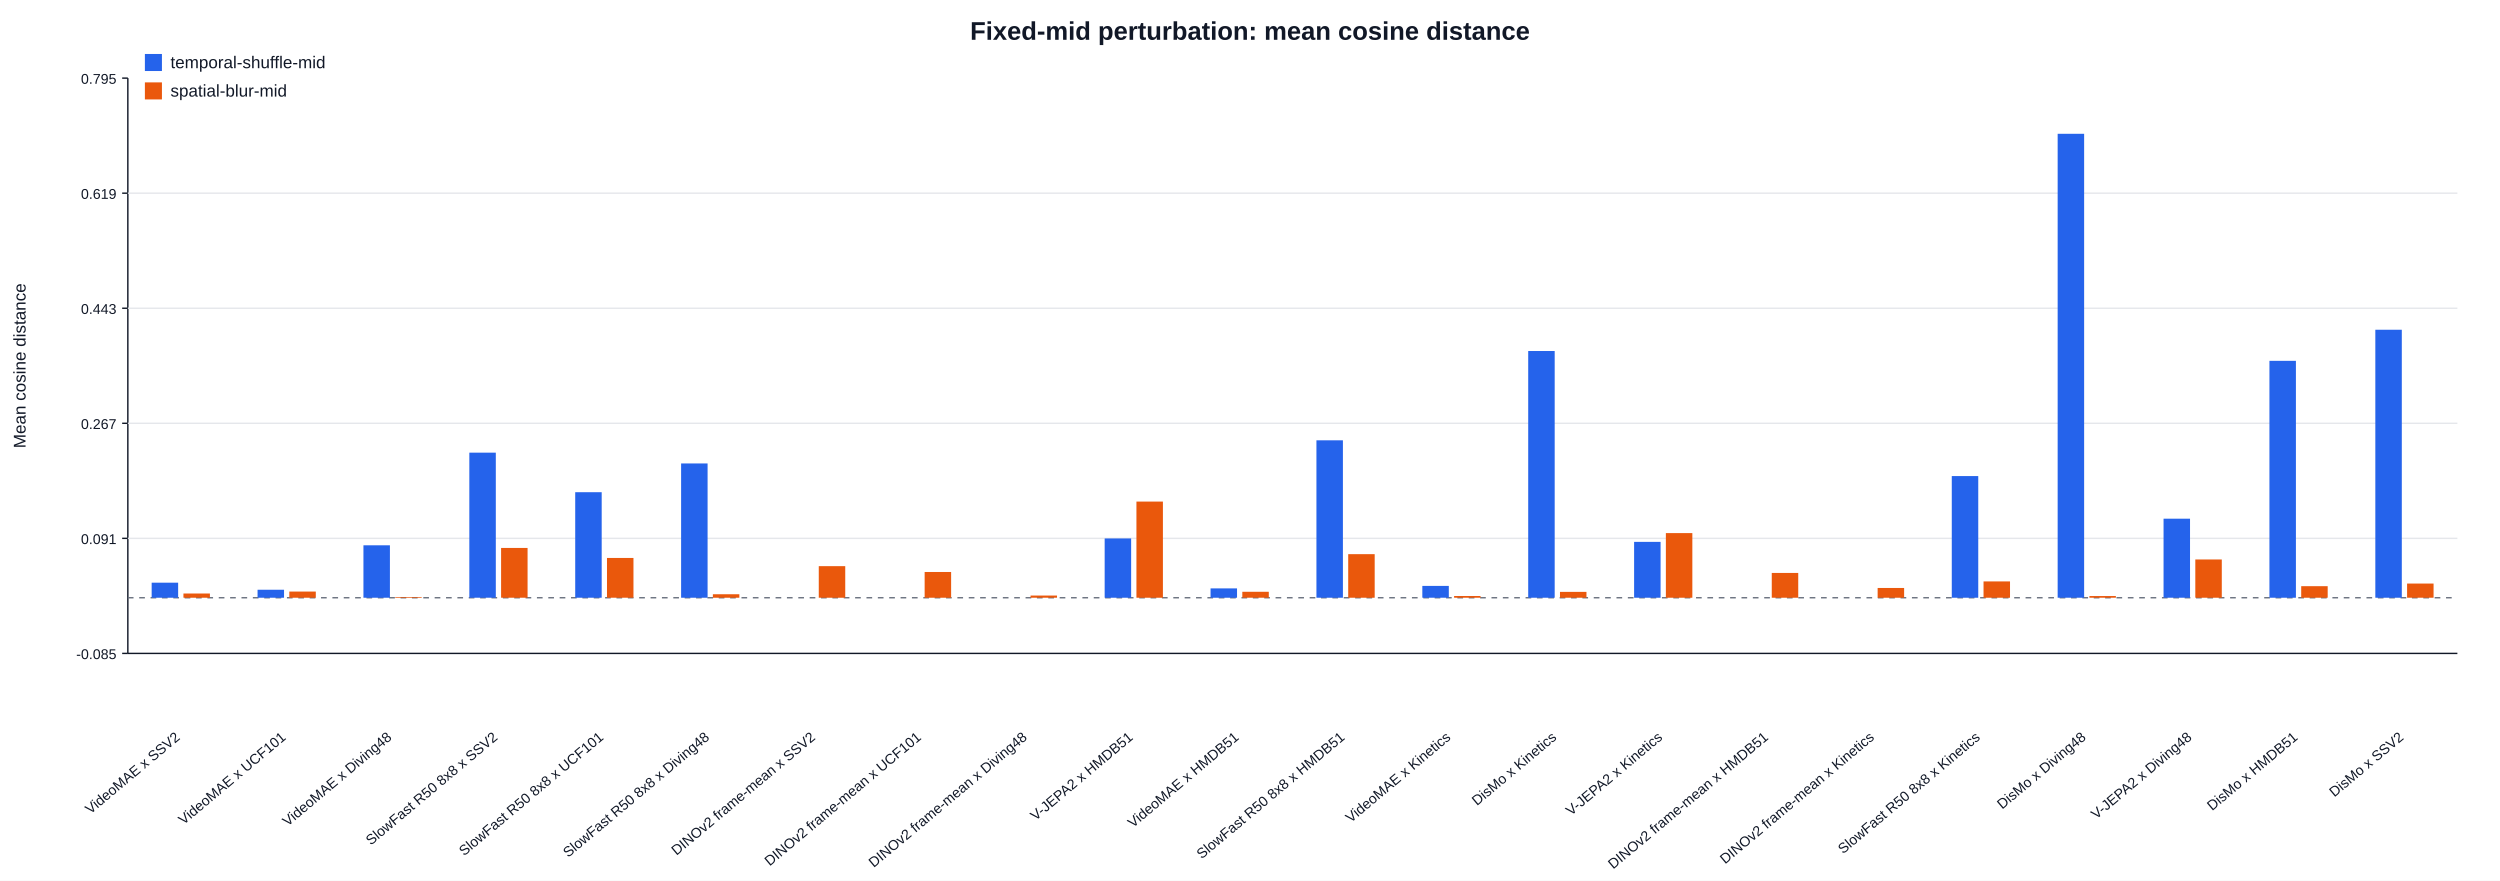
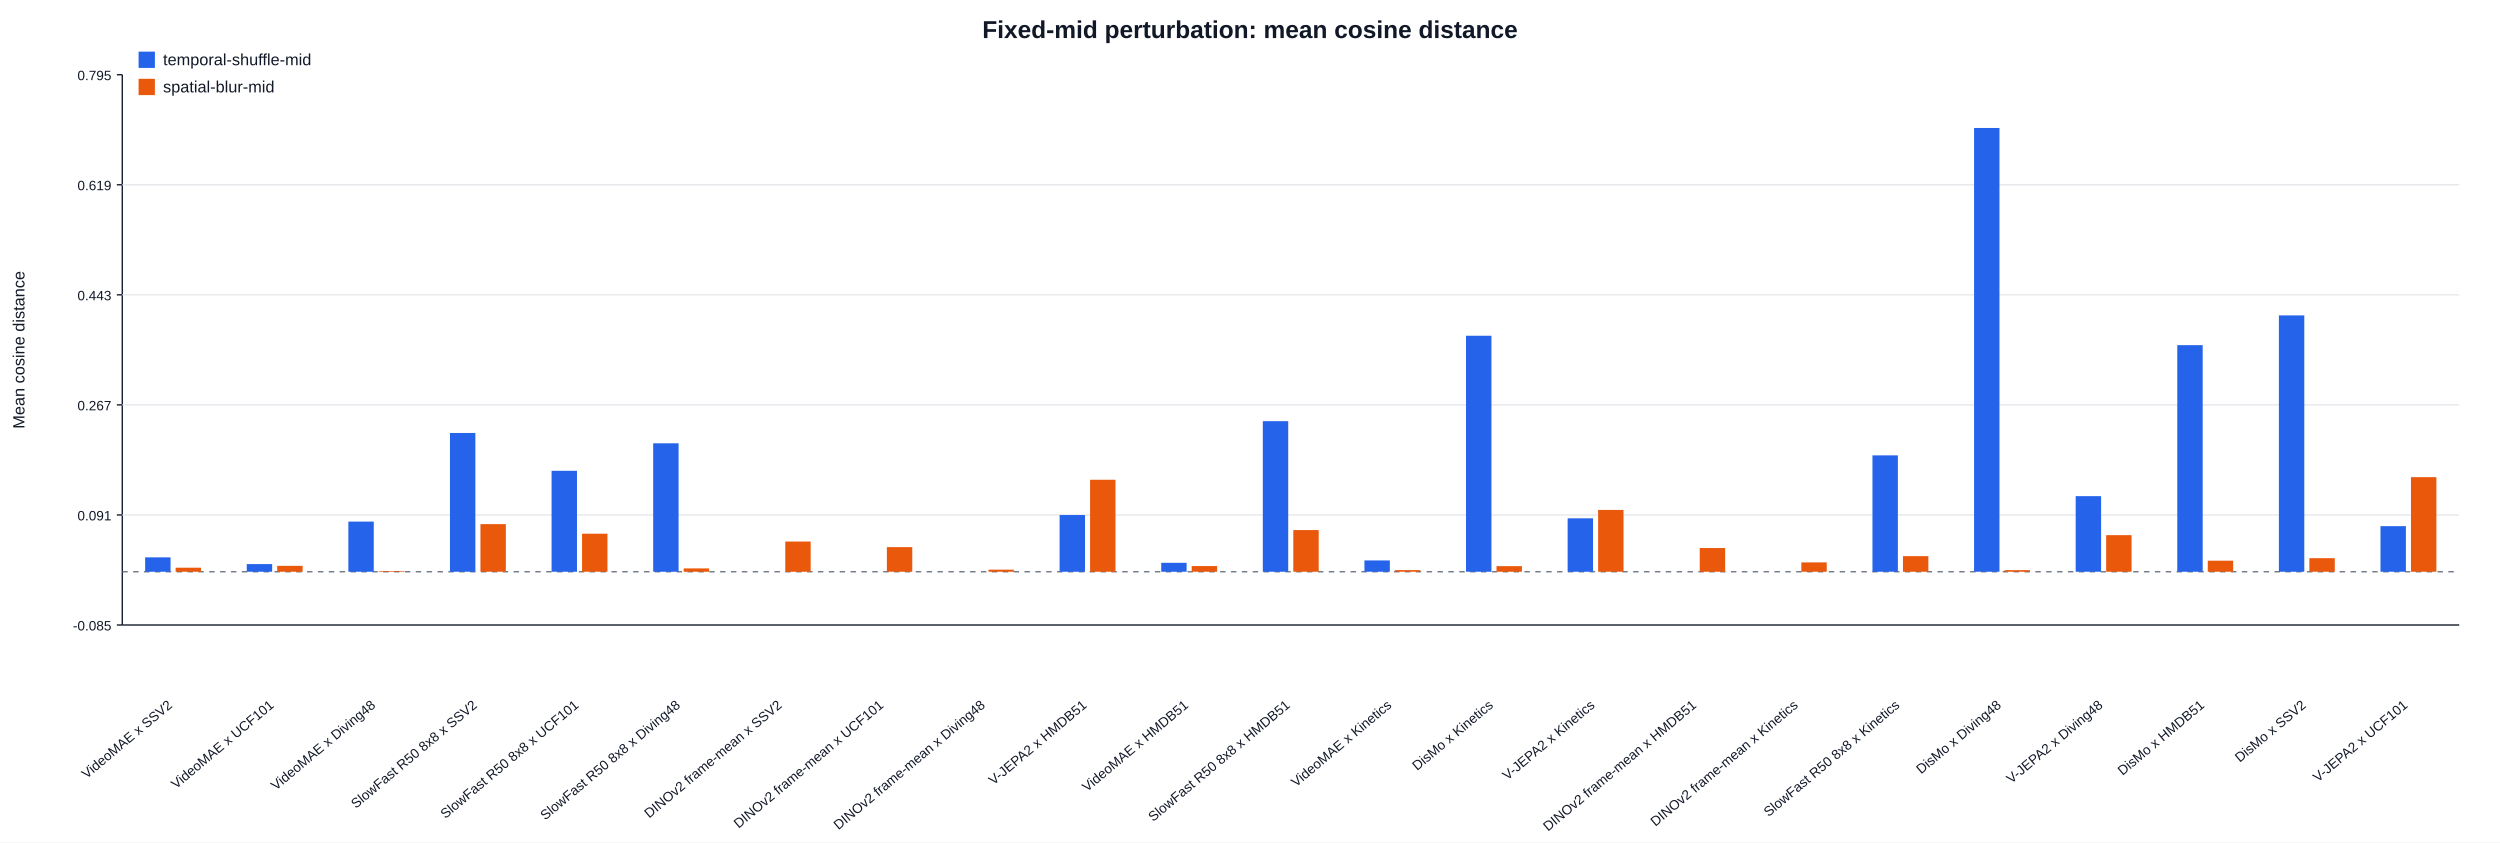
- <svg xmlns="http://www.w3.org/2000/svg" width="1760" height="620" viewBox="0 0 1760 620">
+ <svg xmlns="http://www.w3.org/2000/svg" width="1840" height="620" viewBox="0 0 1840 620">
  <rect width="100%" height="100%" fill="#ffffff" />
  <style>text { font-family: Arial, Helvetica, sans-serif; fill: #111827; }</style>
-   <text x="880.00" y="28.00" font-size="18" font-weight="700" text-anchor="middle">Fixed-mid perturbation: mean cosine distance</text>
+   <text x="920.00" y="28.00" font-size="18" font-weight="700" text-anchor="middle">Fixed-mid perturbation: mean cosine distance</text>
  <text x="18.00" y="257.50" font-size="12" font-weight="400" text-anchor="middle" transform="rotate(-90 18.00 257.50)">Mean cosine distance</text>
-   <line x1="90" y1="460" x2="1730" y2="460" stroke="#111827" stroke-width="1" />
+   <line x1="90" y1="460" x2="1810" y2="460" stroke="#111827" stroke-width="1" />
  <line x1="90" y1="55" x2="90" y2="460" stroke="#111827" stroke-width="1" />
  <line x1="86" y1="460.00" x2="90" y2="460.00" stroke="#111827" />
  <text x="82.00" y="464.00" font-size="10" font-weight="400" text-anchor="end">-0.085</text>
  <line x1="86" y1="379.00" x2="90" y2="379.00" stroke="#111827" />
  <text x="82.00" y="383.00" font-size="10" font-weight="400" text-anchor="end">0.091</text>
-   <line x1="90" y1="379.00" x2="1730" y2="379.00" stroke="#e5e7eb" stroke-width="1" />
+   <line x1="90" y1="379.00" x2="1810" y2="379.00" stroke="#e5e7eb" stroke-width="1" />
  <line x1="86" y1="298.00" x2="90" y2="298.00" stroke="#111827" />
  <text x="82.00" y="302.00" font-size="10" font-weight="400" text-anchor="end">0.267</text>
-   <line x1="90" y1="298.00" x2="1730" y2="298.00" stroke="#e5e7eb" stroke-width="1" />
+   <line x1="90" y1="298.00" x2="1810" y2="298.00" stroke="#e5e7eb" stroke-width="1" />
  <line x1="86" y1="217.00" x2="90" y2="217.00" stroke="#111827" />
  <text x="82.00" y="221.00" font-size="10" font-weight="400" text-anchor="end">0.443</text>
-   <line x1="90" y1="217.00" x2="1730" y2="217.00" stroke="#e5e7eb" stroke-width="1" />
+   <line x1="90" y1="217.00" x2="1810" y2="217.00" stroke="#e5e7eb" stroke-width="1" />
  <line x1="86" y1="136.00" x2="90" y2="136.00" stroke="#111827" />
  <text x="82.00" y="140.00" font-size="10" font-weight="400" text-anchor="end">0.619</text>
-   <line x1="90" y1="136.00" x2="1730" y2="136.00" stroke="#e5e7eb" stroke-width="1" />
+   <line x1="90" y1="136.00" x2="1810" y2="136.00" stroke="#e5e7eb" stroke-width="1" />
  <line x1="86" y1="55.00" x2="90" y2="55.00" stroke="#111827" />
  <text x="82.00" y="59.00" font-size="10" font-weight="400" text-anchor="end">0.795</text>
-   <line x1="90" y1="420.81" x2="1730" y2="420.81" stroke="#6b7280" stroke-dasharray="4 4" />
-   <rect x="106.77" y="410.21" width="18.64" height="10.60" fill="#2563eb" />
-   <rect x="129.14" y="417.83" width="18.64" height="2.98" fill="#ea580c" />
-   <text x="127.27" y="520.00" font-size="10" font-weight="400" text-anchor="end" transform="rotate(-40 127.27 520.00)">VideoMAE x SSV2</text>
-   <rect x="181.32" y="415.18" width="18.64" height="5.63" fill="#2563eb" />
-   <rect x="203.68" y="416.46" width="18.64" height="4.35" fill="#ea580c" />
-   <text x="201.82" y="520.00" font-size="10" font-weight="400" text-anchor="end" transform="rotate(-40 201.82 520.00)">VideoMAE x UCF101</text>
-   <rect x="255.86" y="383.89" width="18.64" height="36.92" fill="#2563eb" />
-   <rect x="278.23" y="420.32" width="18.64" height="0.49" fill="#ea580c" />
-   <text x="276.36" y="520.00" font-size="10" font-weight="400" text-anchor="end" transform="rotate(-40 276.36 520.00)">VideoMAE x Diving48</text>
-   <rect x="330.41" y="318.67" width="18.64" height="102.13" fill="#2563eb" />
-   <rect x="352.77" y="385.75" width="18.64" height="35.05" fill="#ea580c" />
-   <text x="350.91" y="520.00" font-size="10" font-weight="400" text-anchor="end" transform="rotate(-40 350.91 520.00)">SlowFast R50 8x8 x SSV2</text>
-   <rect x="404.95" y="346.51" width="18.64" height="74.29" fill="#2563eb" />
-   <rect x="427.32" y="392.80" width="18.64" height="28.00" fill="#ea580c" />
-   <text x="425.45" y="520.00" font-size="10" font-weight="400" text-anchor="end" transform="rotate(-40 425.45 520.00)">SlowFast R50 8x8 x UCF101</text>
-   <rect x="479.50" y="326.27" width="18.64" height="94.54" fill="#2563eb" />
-   <rect x="501.86" y="418.35" width="18.64" height="2.46" fill="#ea580c" />
-   <text x="500.00" y="520.00" font-size="10" font-weight="400" text-anchor="end" transform="rotate(-40 500.00 520.00)">SlowFast R50 8x8 x Diving48</text>
-   <rect x="554.05" y="420.81" width="18.64" height="0.00" fill="#2563eb" />
-   <rect x="576.41" y="398.57" width="18.64" height="22.24" fill="#ea580c" />
-   <text x="574.55" y="520.00" font-size="10" font-weight="400" text-anchor="end" transform="rotate(-40 574.55 520.00)">DINOv2 frame-mean x SSV2</text>
-   <rect x="628.59" y="420.81" width="18.64" height="0.00" fill="#2563eb" />
-   <rect x="650.95" y="402.68" width="18.64" height="18.13" fill="#ea580c" />
-   <text x="649.09" y="520.00" font-size="10" font-weight="400" text-anchor="end" transform="rotate(-40 649.09 520.00)">DINOv2 frame-mean x UCF101</text>
-   <rect x="703.14" y="420.81" width="18.64" height="0.00" fill="#2563eb" />
-   <rect x="725.50" y="419.27" width="18.64" height="1.53" fill="#ea580c" />
-   <text x="723.64" y="520.00" font-size="10" font-weight="400" text-anchor="end" transform="rotate(-40 723.64 520.00)">DINOv2 frame-mean x Diving48</text>
-   <rect x="777.68" y="379.07" width="18.64" height="41.74" fill="#2563eb" />
-   <rect x="800.05" y="353.11" width="18.64" height="67.70" fill="#ea580c" />
-   <text x="798.18" y="520.00" font-size="10" font-weight="400" text-anchor="end" transform="rotate(-40 798.18 520.00)">V-JEPA2 x HMDB51</text>
-   <rect x="852.23" y="414.23" width="18.64" height="6.58" fill="#2563eb" />
-   <rect x="874.59" y="416.61" width="18.64" height="4.19" fill="#ea580c" />
-   <text x="872.73" y="520.00" font-size="10" font-weight="400" text-anchor="end" transform="rotate(-40 872.73 520.00)">VideoMAE x HMDB51</text>
-   <rect x="926.77" y="309.98" width="18.64" height="110.83" fill="#2563eb" />
-   <rect x="949.14" y="390.13" width="18.64" height="30.68" fill="#ea580c" />
-   <text x="947.27" y="520.00" font-size="10" font-weight="400" text-anchor="end" transform="rotate(-40 947.27 520.00)">SlowFast R50 8x8 x HMDB51</text>
-   <rect x="1001.32" y="412.48" width="18.64" height="8.32" fill="#2563eb" />
-   <rect x="1023.68" y="419.59" width="18.64" height="1.21" fill="#ea580c" />
-   <text x="1021.82" y="520.00" font-size="10" font-weight="400" text-anchor="end" transform="rotate(-40 1021.82 520.00)">VideoMAE x Kinetics</text>
-   <rect x="1075.86" y="247.11" width="18.64" height="173.70" fill="#2563eb" />
-   <rect x="1098.23" y="416.68" width="18.64" height="4.13" fill="#ea580c" />
-   <text x="1096.36" y="520.00" font-size="10" font-weight="400" text-anchor="end" transform="rotate(-40 1096.36 520.00)">DisMo x Kinetics</text>
-   <rect x="1150.41" y="381.48" width="18.64" height="39.33" fill="#2563eb" />
-   <rect x="1172.77" y="375.30" width="18.64" height="45.51" fill="#ea580c" />
-   <text x="1170.91" y="520.00" font-size="10" font-weight="400" text-anchor="end" transform="rotate(-40 1170.91 520.00)">V-JEPA2 x Kinetics</text>
-   <rect x="1224.95" y="420.81" width="18.64" height="0.00" fill="#2563eb" />
-   <rect x="1247.32" y="403.35" width="18.64" height="17.46" fill="#ea580c" />
-   <text x="1245.45" y="520.00" font-size="10" font-weight="400" text-anchor="end" transform="rotate(-40 1245.45 520.00)">DINOv2 frame-mean x HMDB51</text>
-   <rect x="1299.50" y="420.81" width="18.64" height="0.00" fill="#2563eb" />
-   <rect x="1321.86" y="413.93" width="18.64" height="6.88" fill="#ea580c" />
-   <text x="1320.00" y="520.00" font-size="10" font-weight="400" text-anchor="end" transform="rotate(-40 1320.00 520.00)">DINOv2 frame-mean x Kinetics</text>
-   <rect x="1374.05" y="335.15" width="18.64" height="85.66" fill="#2563eb" />
-   <rect x="1396.41" y="409.32" width="18.64" height="11.49" fill="#ea580c" />
-   <text x="1394.55" y="520.00" font-size="10" font-weight="400" text-anchor="end" transform="rotate(-40 1394.55 520.00)">SlowFast R50 8x8 x Kinetics</text>
-   <rect x="1448.59" y="94.19" width="18.64" height="326.61" fill="#2563eb" />
-   <rect x="1470.95" y="419.61" width="18.64" height="1.19" fill="#ea580c" />
-   <text x="1469.09" y="520.00" font-size="10" font-weight="400" text-anchor="end" transform="rotate(-40 1469.09 520.00)">DisMo x Diving48</text>
-   <rect x="1523.14" y="365.16" width="18.64" height="55.64" fill="#2563eb" />
-   <rect x="1545.50" y="393.87" width="18.64" height="26.94" fill="#ea580c" />
-   <text x="1543.64" y="520.00" font-size="10" font-weight="400" text-anchor="end" transform="rotate(-40 1543.64 520.00)">V-JEPA2 x Diving48</text>
-   <rect x="1597.68" y="254.03" width="18.64" height="166.78" fill="#2563eb" />
-   <rect x="1620.05" y="412.67" width="18.64" height="8.14" fill="#ea580c" />
-   <text x="1618.18" y="520.00" font-size="10" font-weight="400" text-anchor="end" transform="rotate(-40 1618.18 520.00)">DisMo x HMDB51</text>
-   <rect x="1672.23" y="232.14" width="18.64" height="188.67" fill="#2563eb" />
-   <rect x="1694.59" y="410.82" width="18.64" height="9.98" fill="#ea580c" />
-   <text x="1692.73" y="520.00" font-size="10" font-weight="400" text-anchor="end" transform="rotate(-40 1692.73 520.00)">DisMo x SSV2</text>
+   <line x1="90" y1="420.81" x2="1810" y2="420.81" stroke="#6b7280" stroke-dasharray="4 4" />
+   <rect x="106.83" y="410.21" width="18.70" height="10.60" fill="#2563eb" />
+   <rect x="129.26" y="417.83" width="18.70" height="2.98" fill="#ea580c" />
+   <text x="127.39" y="520.00" font-size="10" font-weight="400" text-anchor="end" transform="rotate(-40 127.39 520.00)">VideoMAE x SSV2</text>
+   <rect x="181.61" y="415.18" width="18.70" height="5.63" fill="#2563eb" />
+   <rect x="204.04" y="416.46" width="18.70" height="4.35" fill="#ea580c" />
+   <text x="202.17" y="520.00" font-size="10" font-weight="400" text-anchor="end" transform="rotate(-40 202.17 520.00)">VideoMAE x UCF101</text>
+   <rect x="256.39" y="383.89" width="18.70" height="36.92" fill="#2563eb" />
+   <rect x="278.83" y="420.32" width="18.70" height="0.49" fill="#ea580c" />
+   <text x="276.96" y="520.00" font-size="10" font-weight="400" text-anchor="end" transform="rotate(-40 276.96 520.00)">VideoMAE x Diving48</text>
+   <rect x="331.17" y="318.67" width="18.70" height="102.13" fill="#2563eb" />
+   <rect x="353.61" y="385.75" width="18.70" height="35.05" fill="#ea580c" />
+   <text x="351.74" y="520.00" font-size="10" font-weight="400" text-anchor="end" transform="rotate(-40 351.74 520.00)">SlowFast R50 8x8 x SSV2</text>
+   <rect x="405.96" y="346.51" width="18.70" height="74.29" fill="#2563eb" />
+   <rect x="428.39" y="392.80" width="18.70" height="28.00" fill="#ea580c" />
+   <text x="426.52" y="520.00" font-size="10" font-weight="400" text-anchor="end" transform="rotate(-40 426.52 520.00)">SlowFast R50 8x8 x UCF101</text>
+   <rect x="480.74" y="326.27" width="18.70" height="94.54" fill="#2563eb" />
+   <rect x="503.17" y="418.35" width="18.70" height="2.46" fill="#ea580c" />
+   <text x="501.30" y="520.00" font-size="10" font-weight="400" text-anchor="end" transform="rotate(-40 501.30 520.00)">SlowFast R50 8x8 x Diving48</text>
+   <rect x="555.52" y="420.81" width="18.70" height="0.00" fill="#2563eb" />
+   <rect x="577.96" y="398.57" width="18.70" height="22.24" fill="#ea580c" />
+   <text x="576.09" y="520.00" font-size="10" font-weight="400" text-anchor="end" transform="rotate(-40 576.09 520.00)">DINOv2 frame-mean x SSV2</text>
+   <rect x="630.30" y="420.81" width="18.70" height="0.00" fill="#2563eb" />
+   <rect x="652.74" y="402.68" width="18.70" height="18.13" fill="#ea580c" />
+   <text x="650.87" y="520.00" font-size="10" font-weight="400" text-anchor="end" transform="rotate(-40 650.87 520.00)">DINOv2 frame-mean x UCF101</text>
+   <rect x="705.09" y="420.81" width="18.70" height="0.00" fill="#2563eb" />
+   <rect x="727.52" y="419.27" width="18.70" height="1.53" fill="#ea580c" />
+   <text x="725.65" y="520.00" font-size="10" font-weight="400" text-anchor="end" transform="rotate(-40 725.65 520.00)">DINOv2 frame-mean x Diving48</text>
+   <rect x="779.87" y="379.07" width="18.70" height="41.74" fill="#2563eb" />
+   <rect x="802.30" y="353.11" width="18.70" height="67.70" fill="#ea580c" />
+   <text x="800.43" y="520.00" font-size="10" font-weight="400" text-anchor="end" transform="rotate(-40 800.43 520.00)">V-JEPA2 x HMDB51</text>
+   <rect x="854.65" y="414.23" width="18.70" height="6.58" fill="#2563eb" />
+   <rect x="877.09" y="416.61" width="18.70" height="4.19" fill="#ea580c" />
+   <text x="875.22" y="520.00" font-size="10" font-weight="400" text-anchor="end" transform="rotate(-40 875.22 520.00)">VideoMAE x HMDB51</text>
+   <rect x="929.43" y="309.98" width="18.70" height="110.83" fill="#2563eb" />
+   <rect x="951.87" y="390.13" width="18.70" height="30.68" fill="#ea580c" />
+   <text x="950.00" y="520.00" font-size="10" font-weight="400" text-anchor="end" transform="rotate(-40 950.00 520.00)">SlowFast R50 8x8 x HMDB51</text>
+   <rect x="1004.22" y="412.48" width="18.70" height="8.32" fill="#2563eb" />
+   <rect x="1026.65" y="419.59" width="18.70" height="1.21" fill="#ea580c" />
+   <text x="1024.78" y="520.00" font-size="10" font-weight="400" text-anchor="end" transform="rotate(-40 1024.78 520.00)">VideoMAE x Kinetics</text>
+   <rect x="1079.00" y="247.11" width="18.70" height="173.70" fill="#2563eb" />
+   <rect x="1101.43" y="416.68" width="18.70" height="4.13" fill="#ea580c" />
+   <text x="1099.57" y="520.00" font-size="10" font-weight="400" text-anchor="end" transform="rotate(-40 1099.57 520.00)">DisMo x Kinetics</text>
+   <rect x="1153.78" y="381.48" width="18.70" height="39.33" fill="#2563eb" />
+   <rect x="1176.22" y="375.30" width="18.70" height="45.51" fill="#ea580c" />
+   <text x="1174.35" y="520.00" font-size="10" font-weight="400" text-anchor="end" transform="rotate(-40 1174.35 520.00)">V-JEPA2 x Kinetics</text>
+   <rect x="1228.57" y="420.81" width="18.70" height="0.00" fill="#2563eb" />
+   <rect x="1251.00" y="403.35" width="18.70" height="17.46" fill="#ea580c" />
+   <text x="1249.13" y="520.00" font-size="10" font-weight="400" text-anchor="end" transform="rotate(-40 1249.13 520.00)">DINOv2 frame-mean x HMDB51</text>
+   <rect x="1303.35" y="420.81" width="18.70" height="0.00" fill="#2563eb" />
+   <rect x="1325.78" y="413.93" width="18.70" height="6.88" fill="#ea580c" />
+   <text x="1323.91" y="520.00" font-size="10" font-weight="400" text-anchor="end" transform="rotate(-40 1323.91 520.00)">DINOv2 frame-mean x Kinetics</text>
+   <rect x="1378.13" y="335.15" width="18.70" height="85.66" fill="#2563eb" />
+   <rect x="1400.57" y="409.32" width="18.70" height="11.49" fill="#ea580c" />
+   <text x="1398.70" y="520.00" font-size="10" font-weight="400" text-anchor="end" transform="rotate(-40 1398.70 520.00)">SlowFast R50 8x8 x Kinetics</text>
+   <rect x="1452.91" y="94.19" width="18.70" height="326.61" fill="#2563eb" />
+   <rect x="1475.35" y="419.61" width="18.70" height="1.19" fill="#ea580c" />
+   <text x="1473.48" y="520.00" font-size="10" font-weight="400" text-anchor="end" transform="rotate(-40 1473.48 520.00)">DisMo x Diving48</text>
+   <rect x="1527.70" y="365.16" width="18.70" height="55.64" fill="#2563eb" />
+   <rect x="1550.13" y="393.87" width="18.70" height="26.94" fill="#ea580c" />
+   <text x="1548.26" y="520.00" font-size="10" font-weight="400" text-anchor="end" transform="rotate(-40 1548.26 520.00)">V-JEPA2 x Diving48</text>
+   <rect x="1602.48" y="254.03" width="18.70" height="166.78" fill="#2563eb" />
+   <rect x="1624.91" y="412.67" width="18.70" height="8.14" fill="#ea580c" />
+   <text x="1623.04" y="520.00" font-size="10" font-weight="400" text-anchor="end" transform="rotate(-40 1623.04 520.00)">DisMo x HMDB51</text>
+   <rect x="1677.26" y="232.14" width="18.70" height="188.67" fill="#2563eb" />
+   <rect x="1699.70" y="410.82" width="18.70" height="9.98" fill="#ea580c" />
+   <text x="1697.83" y="520.00" font-size="10" font-weight="400" text-anchor="end" transform="rotate(-40 1697.83 520.00)">DisMo x SSV2</text>
+   <rect x="1752.04" y="387.25" width="18.70" height="33.56" fill="#2563eb" />
+   <rect x="1774.48" y="351.19" width="18.70" height="69.62" fill="#ea580c" />
+   <text x="1772.61" y="520.00" font-size="10" font-weight="400" text-anchor="end" transform="rotate(-40 1772.61 520.00)">V-JEPA2 x UCF101</text>
  <rect x="102" y="38" width="12" height="12" fill="#2563eb" />
  <text x="120.00" y="48.00" font-size="12" font-weight="400" text-anchor="start">temporal-shuffle-mid</text>
  <rect x="102" y="58" width="12" height="12" fill="#ea580c" />
  <text x="120.00" y="68.00" font-size="12" font-weight="400" text-anchor="start">spatial-blur-mid</text>
</svg>
